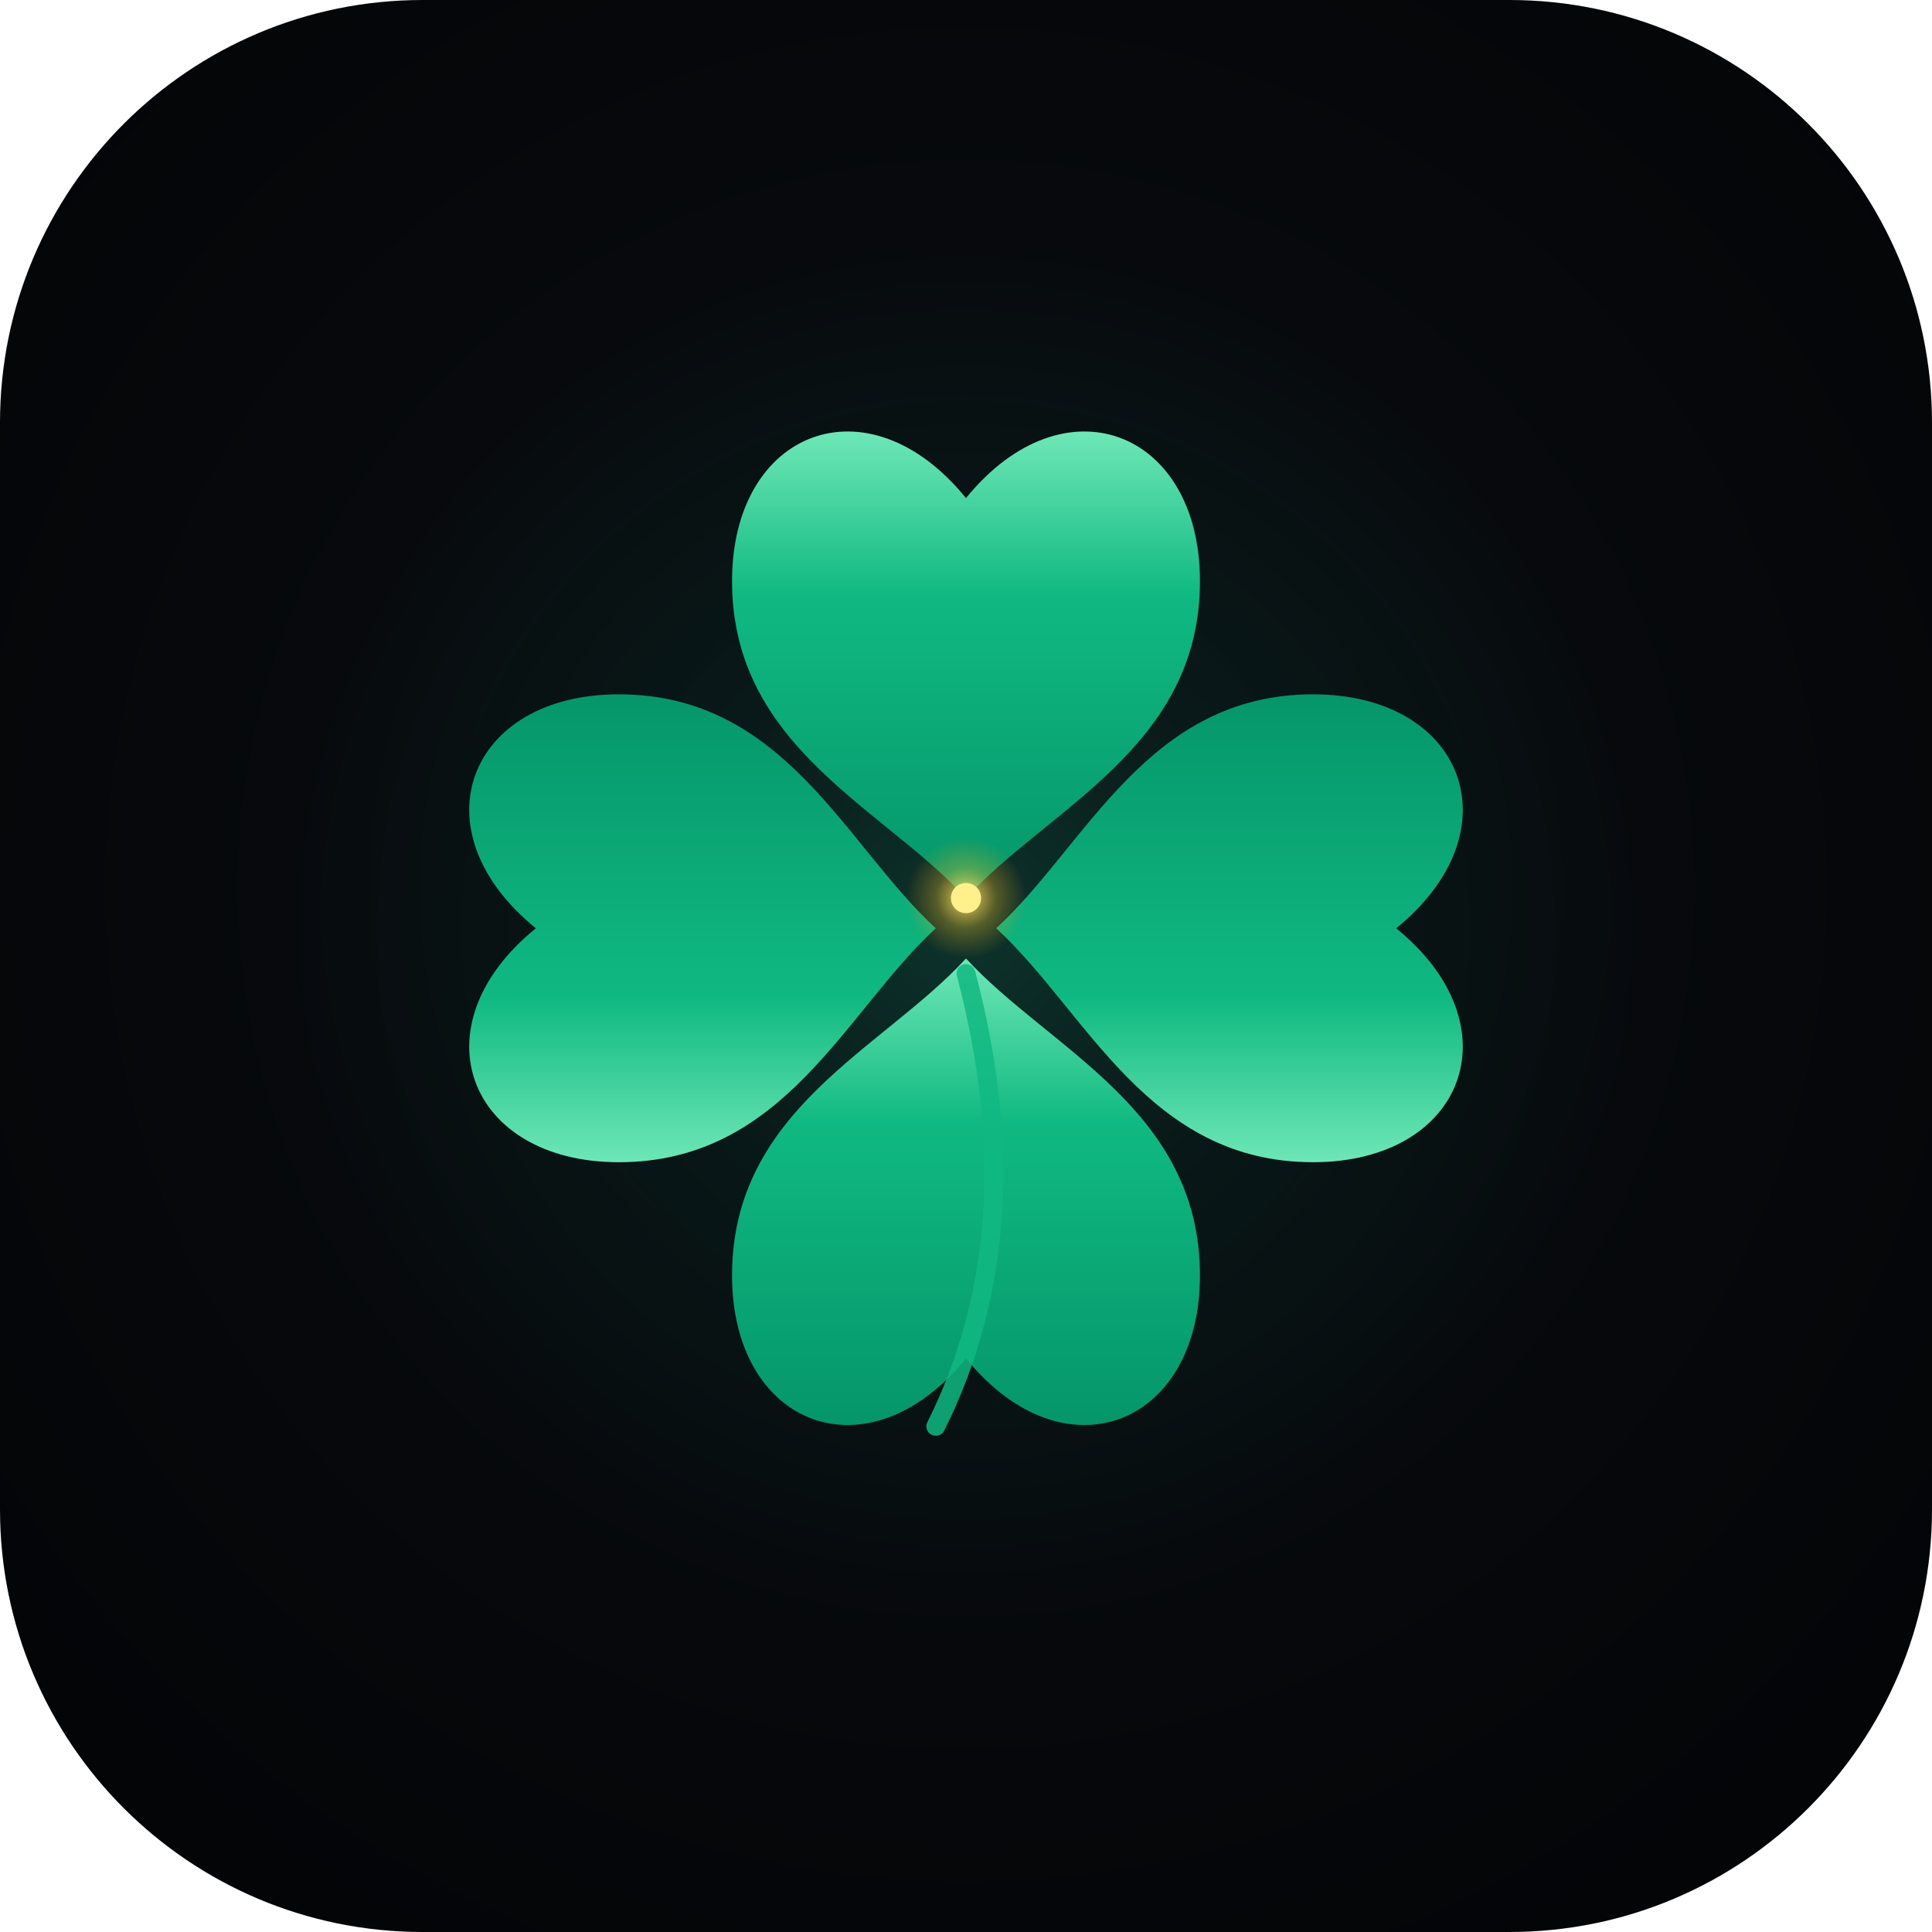
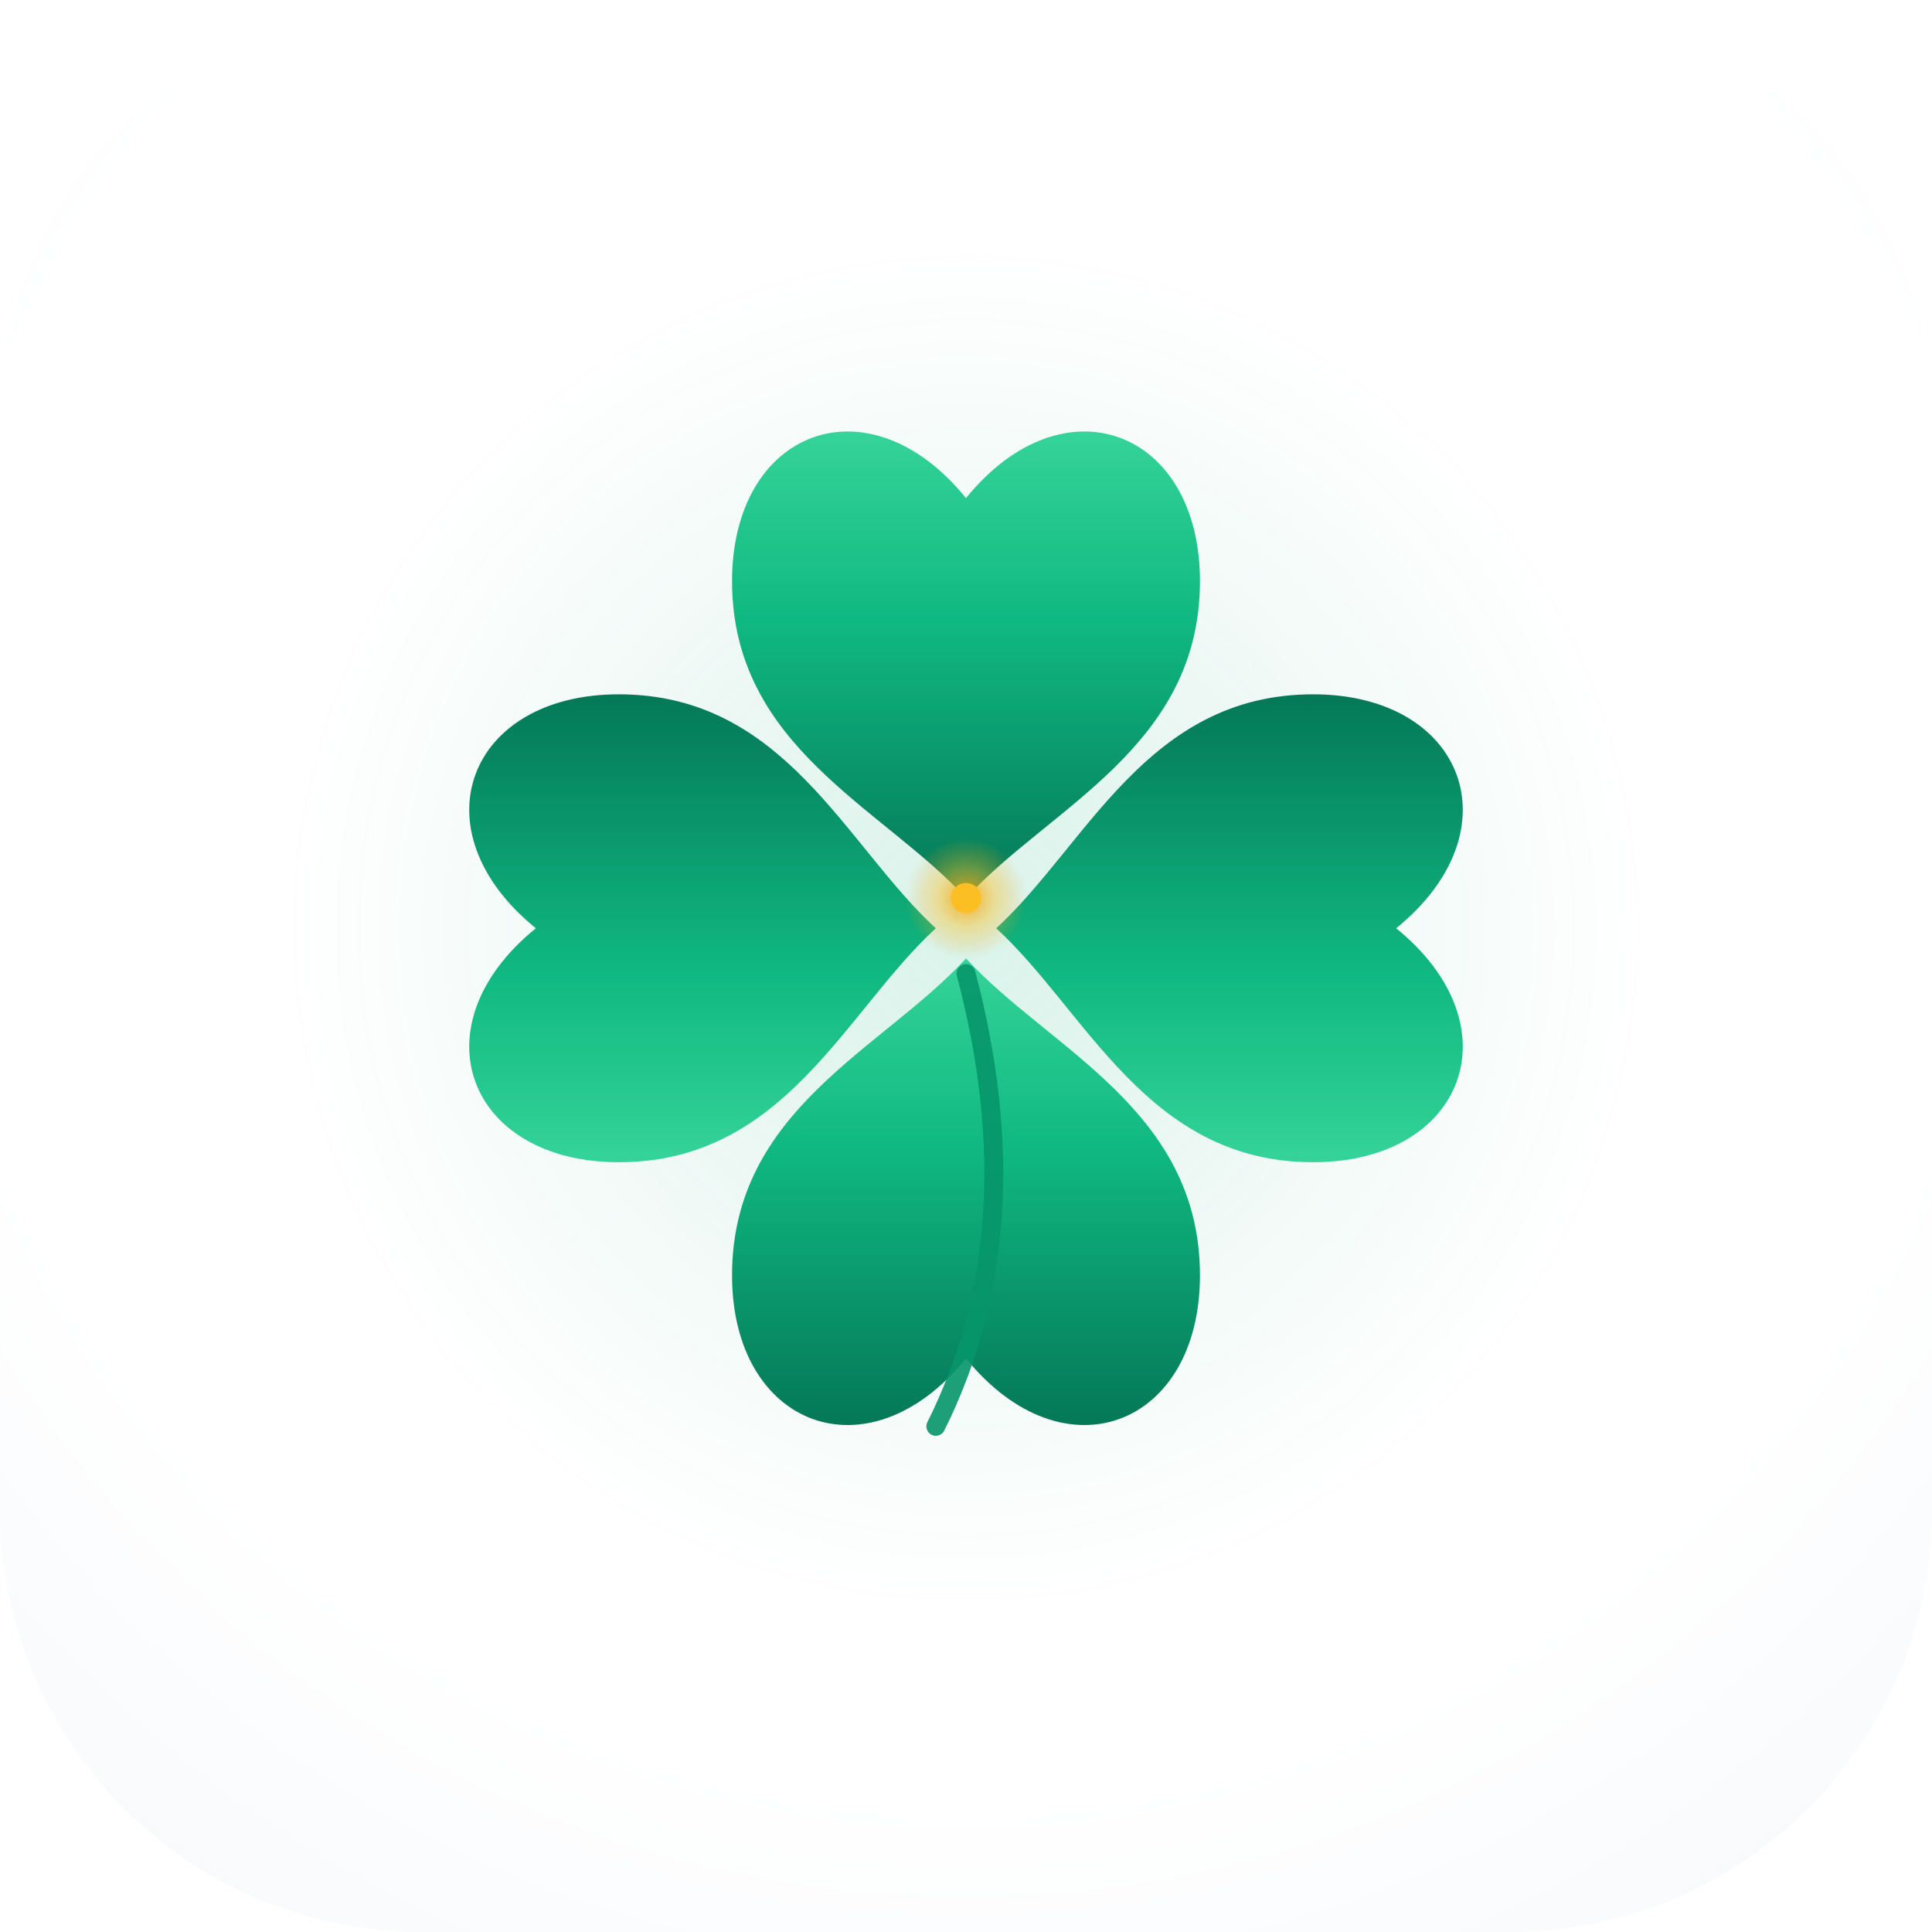
<svg xmlns="http://www.w3.org/2000/svg" viewBox="0 0 512 512" width="512" height="512" fill="none">
  <defs>
-     <radialGradient id="bgGrad" cx="50%" cy="46%" r="68%">
-       <stop offset="0%" stop-color="#0c1015" />
-       <stop offset="60%" stop-color="#06080b" />
-       <stop offset="100%" stop-color="#030406" />
+     <radialGradient id="bgGrad" cx="50%" cy="40%" r="70%">
+       <stop offset="0%" stop-color="#ffffff" />
+       <stop offset="75%" stop-color="#ffffff" />
+       <stop offset="100%" stop-color="#f8fafc" />
    </radialGradient>
    <radialGradient id="centerGlow" cx="50%" cy="50%" r="50%">
-       <stop offset="0%" stop-color="#10b981" stop-opacity="0.22" />
-       <stop offset="45%" stop-color="#059669" stop-opacity="0.08" />
+       <stop offset="0%" stop-color="#10b981" stop-opacity="0.16" />
+       <stop offset="60%" stop-color="#059669" stop-opacity="0.05" />
      <stop offset="100%" stop-color="#10b981" stop-opacity="0" />
    </radialGradient>
    <linearGradient id="petalTop" x1="50%" y1="100%" x2="50%" y2="0%">
-       <stop offset="0%" stop-color="#059669" />
-       <stop offset="65%" stop-color="#10b981" />
-       <stop offset="100%" stop-color="#6ee7b7" />
+       <stop offset="0%" stop-color="#047857" />
+       <stop offset="60%" stop-color="#10b981" />
+       <stop offset="100%" stop-color="#34d399" />
    </linearGradient>
    <linearGradient id="petalRight" x1="0%" y1="50%" x2="100%" y2="50%">
-       <stop offset="0%" stop-color="#059669" />
-       <stop offset="65%" stop-color="#10b981" />
-       <stop offset="100%" stop-color="#6ee7b7" />
+       <stop offset="0%" stop-color="#047857" />
+       <stop offset="60%" stop-color="#10b981" />
+       <stop offset="100%" stop-color="#34d399" />
    </linearGradient>
    <linearGradient id="petalBottom" x1="50%" y1="0%" x2="50%" y2="100%">
-       <stop offset="0%" stop-color="#059669" />
-       <stop offset="65%" stop-color="#10b981" />
-       <stop offset="100%" stop-color="#6ee7b7" />
+       <stop offset="0%" stop-color="#047857" />
+       <stop offset="60%" stop-color="#10b981" />
+       <stop offset="100%" stop-color="#34d399" />
    </linearGradient>
    <linearGradient id="petalLeft" x1="100%" y1="50%" x2="0%" y2="50%">
-       <stop offset="0%" stop-color="#059669" />
-       <stop offset="65%" stop-color="#10b981" />
-       <stop offset="100%" stop-color="#6ee7b7" />
+       <stop offset="0%" stop-color="#047857" />
+       <stop offset="60%" stop-color="#10b981" />
+       <stop offset="100%" stop-color="#34d399" />
    </linearGradient>
    <radialGradient id="coreGlow" cx="50%" cy="50%" r="50%">
-       <stop offset="0%" stop-color="#fef08a" stop-opacity="0.9" />
-       <stop offset="50%" stop-color="#fbbf24" stop-opacity="0.3" />
+       <stop offset="0%" stop-color="#f59e0b" stop-opacity="0.9" />
+       <stop offset="50%" stop-color="#fbbf24" stop-opacity="0.4" />
      <stop offset="100%" stop-color="#f59e0b" stop-opacity="0" />
    </radialGradient>
  </defs>
  <rect width="512" height="512" fill="url(#bgGrad)" rx="112" />
  <circle cx="256" cy="246" r="180" fill="url(#centerGlow)" />
  <g transform="translate(256, 246)">
    <path d="M 0 -8              C -22 -32, -62 -48, -62 -92              C -62 -132, -26 -146, 0 -114              C 26 -146, 62 -132, 62 -92              C 62 -48, 22 -32, 0 -8 Z" fill="url(#petalTop)" />
    <path d="M 0 -8              C -22 -32, -62 -48, -62 -92              C -62 -132, -26 -146, 0 -114              C 26 -146, 62 -132, 62 -92              C 62 -48, 22 -32, 0 -8 Z" transform="rotate(90)" fill="url(#petalRight)" />
    <path d="M 0 -8              C -22 -32, -62 -48, -62 -92              C -62 -132, -26 -146, 0 -114              C 26 -146, 62 -132, 62 -92              C 62 -48, 22 -32, 0 -8 Z" transform="rotate(180)" fill="url(#petalBottom)" />
    <path d="M 0 -8              C -22 -32, -62 -48, -62 -92              C -62 -132, -26 -146, 0 -114              C 26 -146, 62 -132, 62 -92              C 62 -48, 22 -32, 0 -8 Z" transform="rotate(270)" fill="url(#petalLeft)" />
-     <path d="M 0 12 Q 18 80, -8 132" stroke="#10b981" stroke-width="5" stroke-linecap="round" fill="none" opacity="0.85" />
+     <path d="M 0 12 Q 18 80, -8 132" stroke="#059669" stroke-width="5" stroke-linecap="round" fill="none" opacity="0.9" />
    <circle cx="0" cy="-8" r="16" fill="url(#coreGlow)" />
-     <circle cx="0" cy="-8" r="4" fill="#fef08a" />
+     <circle cx="0" cy="-8" r="4" fill="#fbbf24" />
  </g>
</svg>
